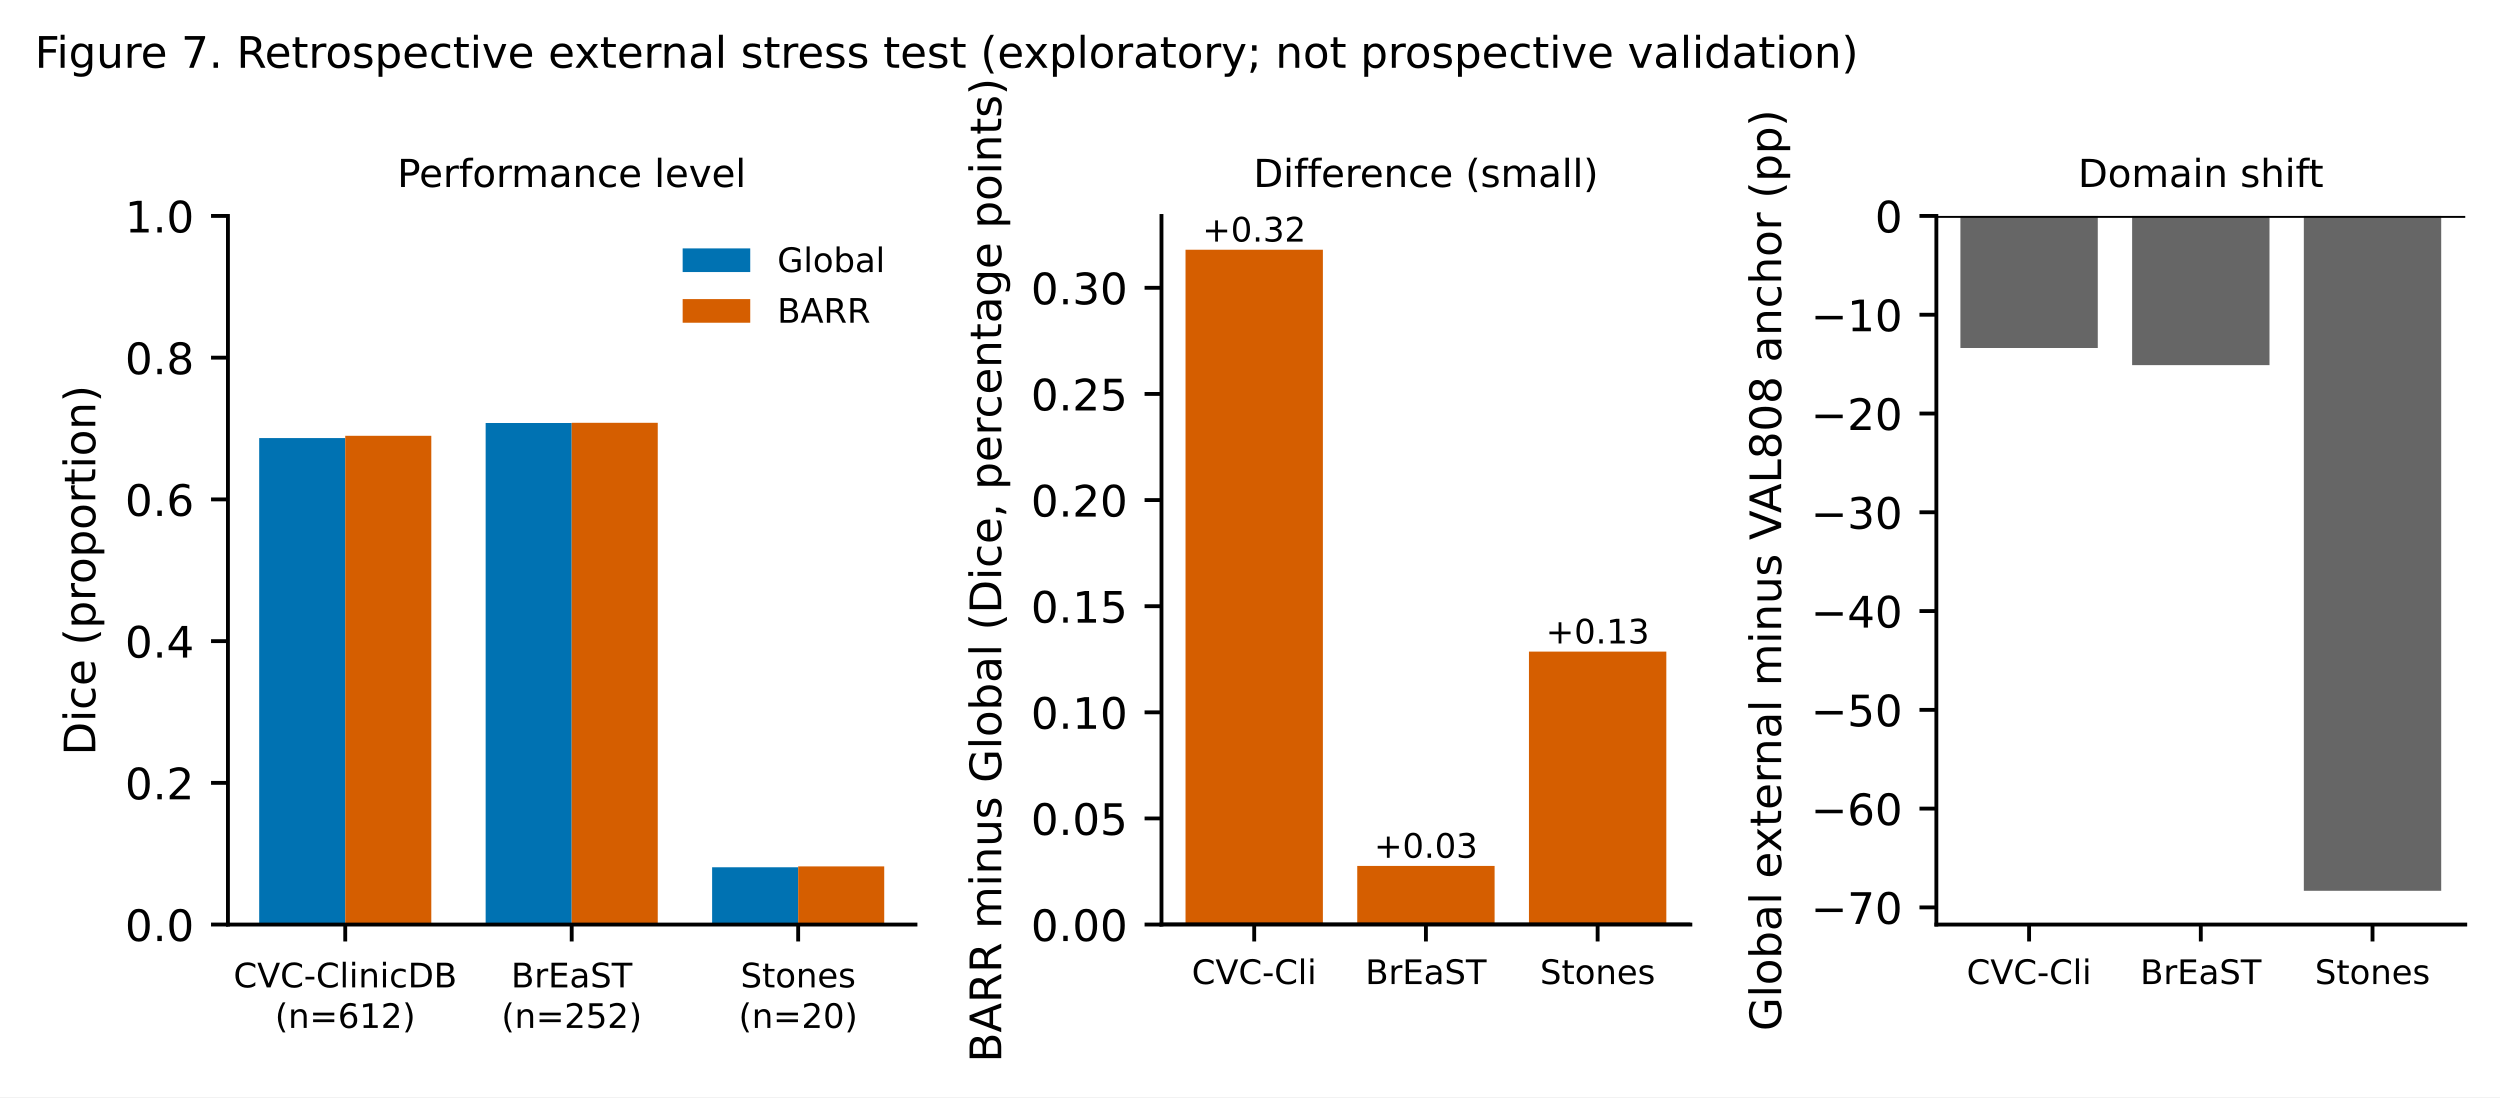
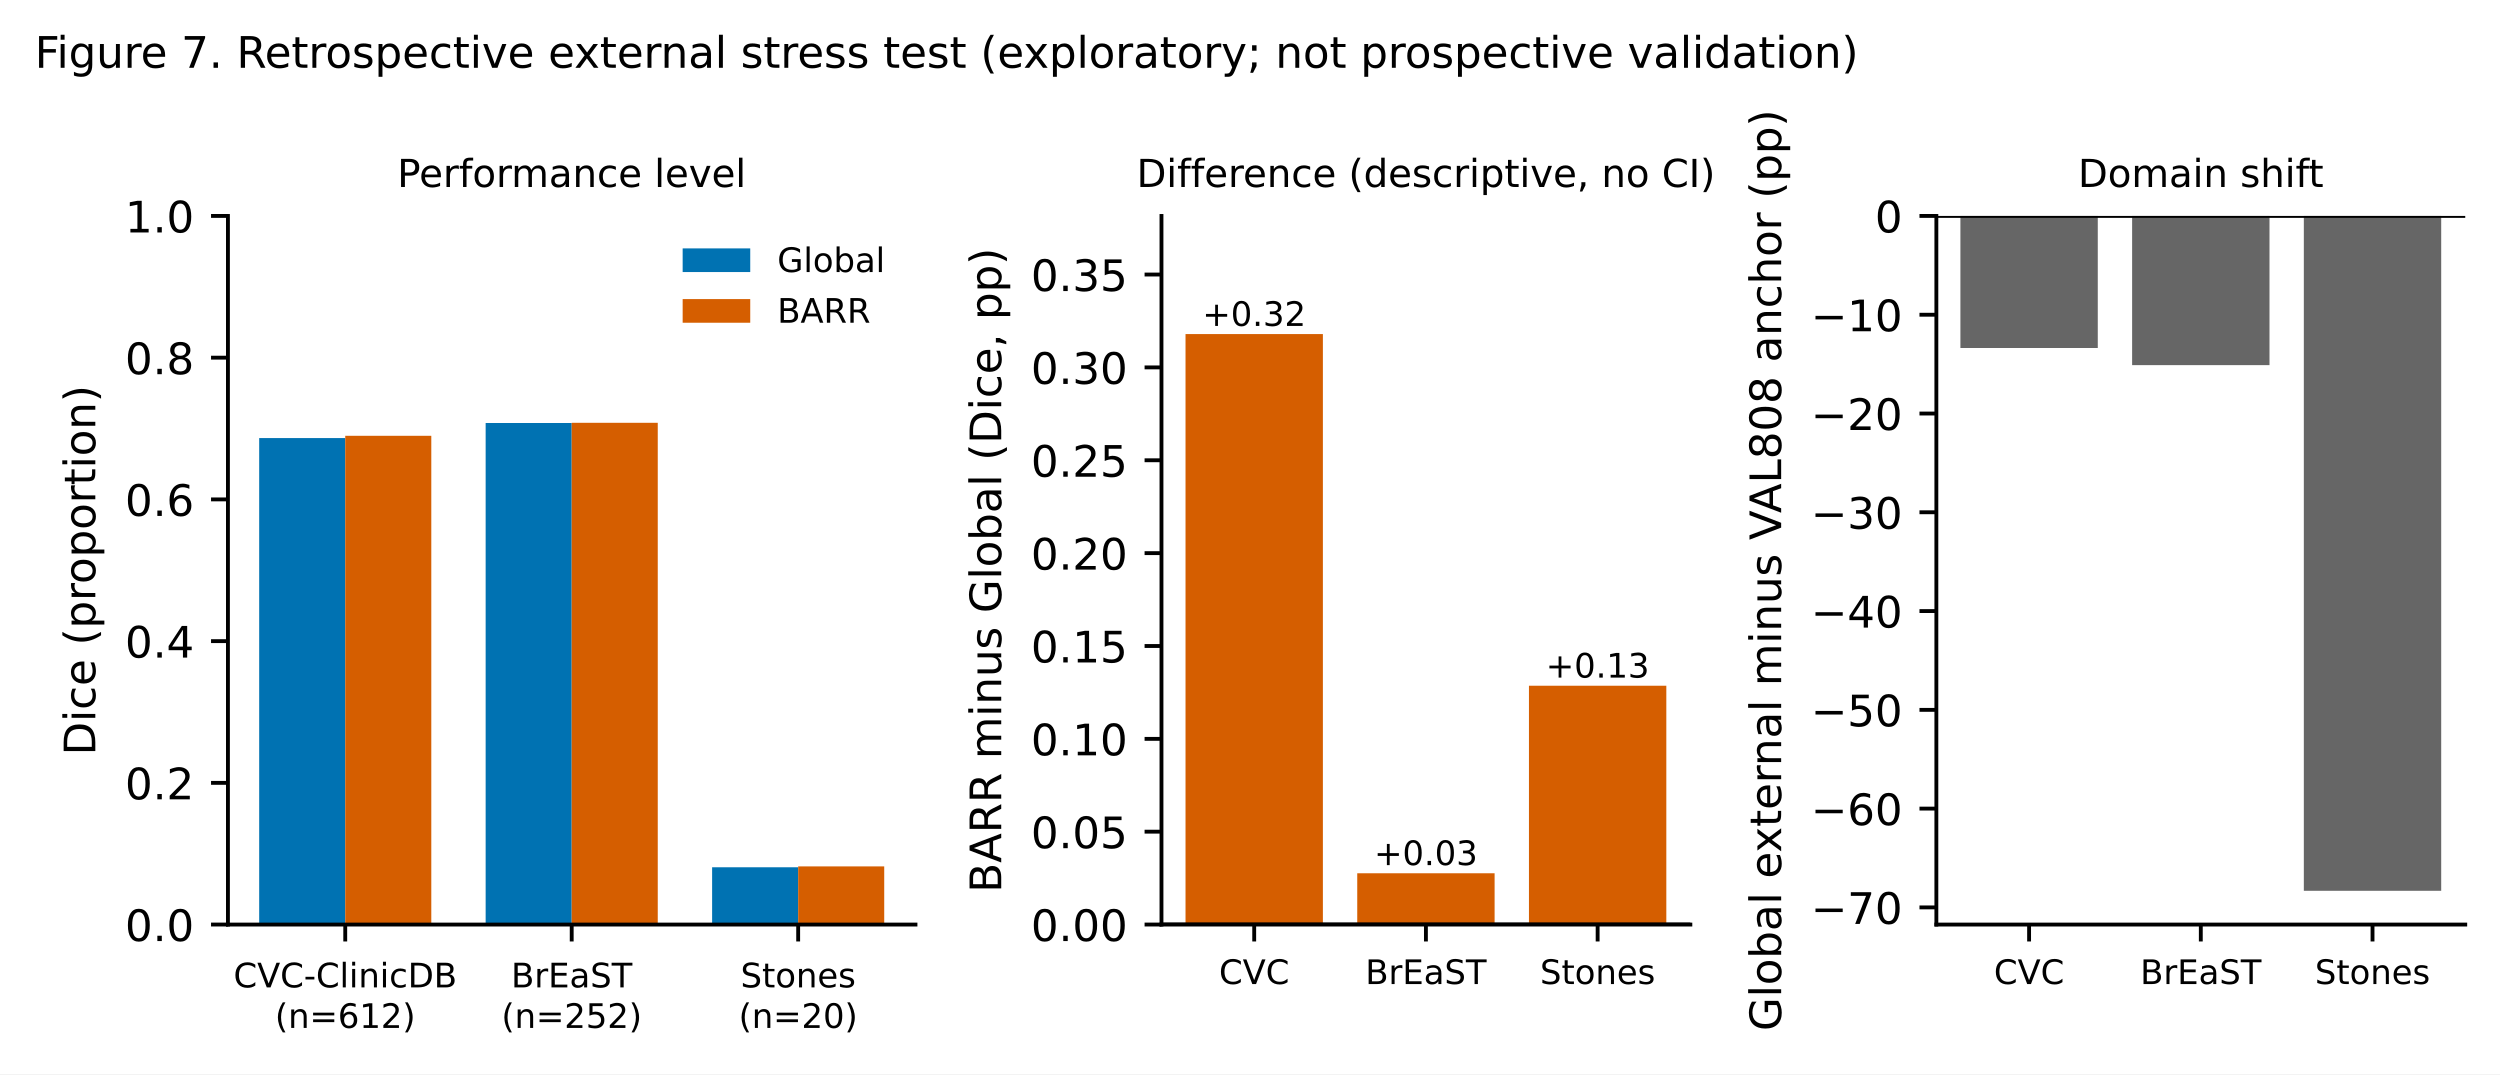
- <svg xmlns="http://www.w3.org/2000/svg" xmlns:xlink="http://www.w3.org/1999/xlink" width="517.896pt" height="227.28pt" viewBox="0 0 517.896 227.28" version="1.1">
+ <svg xmlns="http://www.w3.org/2000/svg" xmlns:xlink="http://www.w3.org/1999/xlink" width="517.896pt" height="222.533pt" viewBox="0 0 517.896 222.533" version="1.1">
  <defs>
    <style type="text/css">*{stroke-linejoin: round; stroke-linecap: butt}</style>
  </defs>
  <g id="figure_1">
    <g id="patch_1">
-       <path d="M 0 227.28  L 517.896 227.28  L 517.896 -0  L 0 -0  z " style="fill: #ffffff" />
+       <path d="M 0 222.533  L 517.896 222.533  L 517.896 0  L 0 0  z " style="fill: #ffffff" />
    </g>
    <g id="axes_1">
      <g id="patch_2">
        <path d="M 47.218 191.53  L 189.648 191.53  L 189.648 44.738  L 47.218 44.738  z " style="fill: #ffffff" />
      </g>
      <g id="patch_3">
        <path d="M 53.692 191.53  L 71.519 191.53  L 71.519 90.747  L 53.692 90.747  z " clip-path="url(#pffbfcdbba8)" style="fill: #0072b2" />
      </g>
      <g id="patch_4">
        <path d="M 100.606 191.53  L 118.433 191.53  L 118.433 87.627  L 100.606 87.627  z " clip-path="url(#pffbfcdbba8)" style="fill: #0072b2" />
      </g>
      <g id="patch_5">
        <path d="M 147.52 191.53  L 165.347 191.53  L 165.347 179.663  L 147.52 179.663  z " clip-path="url(#pffbfcdbba8)" style="fill: #0072b2" />
      </g>
      <g id="patch_6">
        <path d="M 71.519 191.53  L 89.347 191.53  L 89.347 90.281  L 71.519 90.281  z " clip-path="url(#pffbfcdbba8)" style="fill: #d55e00" />
      </g>
      <g id="patch_7">
        <path d="M 118.433 191.53  L 136.26 191.53  L 136.26 87.587  L 118.433 87.587  z " clip-path="url(#pffbfcdbba8)" style="fill: #d55e00" />
      </g>
      <g id="patch_8">
        <path d="M 165.347 191.53  L 183.174 191.53  L 183.174 179.475  L 165.347 179.475  z " clip-path="url(#pffbfcdbba8)" style="fill: #d55e00" />
      </g>
      <g id="matplotlib.axis_1">
        <g id="xtick_1">
          <g id="line2d_1">
            <defs>
              <path id="m636daeb919" d="M 0 0  L 0 3.5  " style="stroke: #000000; stroke-width: 0.8" />
            </defs>
            <g>
              <use xlink:href="#m636daeb919" x="71.519" y="191.53" style="stroke: #000000; stroke-width: 0.8" />
            </g>
          </g>
          <g id="text_1">
            <text style="font-size: 7px; font-family: 'DejaVu Sans'" transform="translate(48.3746 204.5496)">CVC-ClinicDB</text>
            <text style="font-size: 7px; font-family: 'DejaVu Sans'" transform="translate(56.95671 212.9509)">(n=612)</text>
          </g>
        </g>
        <g id="xtick_2">
          <g id="line2d_2">
            <g>
              <use xlink:href="#m636daeb919" x="118.433" y="191.53" style="stroke: #000000; stroke-width: 0.8" />
            </g>
          </g>
          <g id="text_2">
            <text style="font-size: 7px; font-family: 'DejaVu Sans'" transform="translate(105.877 204.549)">BrEaST</text>
            <text style="font-size: 7px; font-family: 'DejaVu Sans'" transform="translate(103.8705 212.9504)">(n=252)</text>
          </g>
        </g>
        <g id="xtick_3">
          <g id="line2d_3">
            <g>
              <use xlink:href="#m636daeb919" x="165.347" y="191.53" style="stroke: #000000; stroke-width: 0.8" />
            </g>
          </g>
          <g id="text_3">
            <text style="font-size: 7px; font-family: 'DejaVu Sans'" transform="translate(153.4164 204.549)">Stones</text>
            <text style="font-size: 7px; font-family: 'DejaVu Sans'" transform="translate(153.0111 212.9504)">(n=20)</text>
          </g>
        </g>
      </g>
      <g id="matplotlib.axis_2">
        <g id="ytick_1">
          <g id="line2d_4">
            <defs>
              <path id="ma7c0ddc737" d="M 0 0  L -3.5 0  " style="stroke: #000000; stroke-width: 0.8" />
            </defs>
            <g>
              <use xlink:href="#ma7c0ddc737" x="47.218" y="191.53" style="stroke: #000000; stroke-width: 0.8" />
            </g>
          </g>
          <g id="text_4">
            <text style="font-size: 9px; font-family: 'DejaVu Sans'; text-anchor: end" x="40.218" y="194.949" transform="rotate(-0 40.21811 194.9489)">0.0</text>
          </g>
        </g>
        <g id="ytick_2">
          <g id="line2d_5">
            <g>
              <use xlink:href="#ma7c0ddc737" x="47.218" y="162.172" style="stroke: #000000; stroke-width: 0.8" />
            </g>
          </g>
          <g id="text_5">
            <text style="font-size: 9px; font-family: 'DejaVu Sans'; text-anchor: end" x="40.218" y="165.591" transform="rotate(-0 40.21811 165.5906)">0.2</text>
          </g>
        </g>
        <g id="ytick_3">
          <g id="line2d_6">
            <g>
              <use xlink:href="#ma7c0ddc737" x="47.218" y="132.813" style="stroke: #000000; stroke-width: 0.8" />
            </g>
          </g>
          <g id="text_6">
            <text style="font-size: 9px; font-family: 'DejaVu Sans'; text-anchor: end" x="40.218" y="136.232" transform="rotate(-0 40.21811 136.2322)">0.4</text>
          </g>
        </g>
        <g id="ytick_4">
          <g id="line2d_7">
            <g>
              <use xlink:href="#ma7c0ddc737" x="47.218" y="103.455" style="stroke: #000000; stroke-width: 0.8" />
            </g>
          </g>
          <g id="text_7">
            <text style="font-size: 9px; font-family: 'DejaVu Sans'; text-anchor: end" x="40.218" y="106.874" transform="rotate(-0 40.21811 106.8738)">0.6</text>
          </g>
        </g>
        <g id="ytick_5">
          <g id="line2d_8">
            <g>
              <use xlink:href="#ma7c0ddc737" x="47.218" y="74.096" style="stroke: #000000; stroke-width: 0.8" />
            </g>
          </g>
          <g id="text_8">
            <text style="font-size: 9px; font-family: 'DejaVu Sans'; text-anchor: end" x="40.218" y="77.515" transform="rotate(-0 40.21811 77.51543)">0.8</text>
          </g>
        </g>
        <g id="ytick_6">
          <g id="line2d_9">
            <g>
              <use xlink:href="#ma7c0ddc737" x="47.218" y="44.738" style="stroke: #000000; stroke-width: 0.8" />
            </g>
          </g>
          <g id="text_9">
            <text style="font-size: 9px; font-family: 'DejaVu Sans'; text-anchor: end" x="40.218" y="48.157" transform="rotate(-0 40.21811 48.15705)">1.0</text>
          </g>
        </g>
        <g id="text_10">
          <text style="font-size: 9px; font-family: 'DejaVu Sans'; text-anchor: middle" x="19.743" y="118.134" transform="rotate(-90 19.74319 118.134)">Dice (proportion)</text>
        </g>
      </g>
      <g id="patch_9">
        <path d="M 47.218 191.53  L 47.218 44.738  " style="fill: none; stroke: #000000; stroke-width: 0.8; stroke-linejoin: miter; stroke-linecap: square" />
      </g>
      <g id="patch_10">
        <path d="M 47.218 191.53  L 189.648 191.53  " style="fill: none; stroke: #000000; stroke-width: 0.8; stroke-linejoin: miter; stroke-linecap: square" />
      </g>
      <g id="text_11">
        <text style="font-size: 8px; font-family: 'DejaVu Sans'; text-anchor: middle" x="118.433" y="38.738" transform="rotate(-0 118.4332 38.73811)">Performance level</text>
      </g>
      <g id="legend_1">
        <g id="patch_11">
          <path d="M 141.418 56.357  L 155.418 56.357  L 155.418 51.457  L 141.418 51.457  z " style="fill: #0072b2" />
        </g>
        <g id="text_12">
          <text style="font-size: 7px; font-family: 'DejaVu Sans'; text-anchor: start" x="161.018" y="56.357" transform="rotate(-0 161.0183 56.35702)">Global</text>
        </g>
        <g id="patch_12">
          <path d="M 141.418 66.858  L 155.418 66.858  L 155.418 61.958  L 141.418 61.958  z " style="fill: #d55e00" />
        </g>
        <g id="text_13">
          <text style="font-size: 7px; font-family: 'DejaVu Sans'; text-anchor: start" x="161.018" y="66.858" transform="rotate(-0 161.0183 66.85756)">BARR</text>
        </g>
      </g>
    </g>
    <g id="axes_2">
      <g id="patch_13">
        <path d="M 240.61 191.53  L 350.172 191.53  L 350.172 44.738  L 240.61 44.738  z " style="fill: #ffffff" />
      </g>
      <g id="patch_14">
-         <path d="M 245.591 191.53  L 274.048 191.53  L 274.048 51.728  L 245.591 51.728  z " clip-path="url(#p0bddcab42a)" style="fill: #d55e00" />
+         <path d="M 245.591 191.53  L 274.048 191.53  L 274.048 69.203  L 245.591 69.203  z " clip-path="url(#p0bddcab42a)" style="fill: #d55e00" />
      </g>
      <g id="patch_15">
-         <path d="M 281.163 191.53  L 309.62 191.53  L 309.62 179.381  L 281.163 179.381  z " clip-path="url(#p0bddcab42a)" style="fill: #d55e00" />
+         <path d="M 281.163 191.53  L 309.62 191.53  L 309.62 180.899  L 281.163 180.899  z " clip-path="url(#p0bddcab42a)" style="fill: #d55e00" />
      </g>
      <g id="patch_16">
-         <path d="M 316.735 191.53  L 345.192 191.53  L 345.192 134.989  L 316.735 134.989  z " clip-path="url(#p0bddcab42a)" style="fill: #d55e00" />
+         <path d="M 316.735 191.53  L 345.192 191.53  L 345.192 142.057  L 316.735 142.057  z " clip-path="url(#p0bddcab42a)" style="fill: #d55e00" />
      </g>
      <g id="matplotlib.axis_3">
        <g id="xtick_4">
          <g id="line2d_10">
            <g>
              <use xlink:href="#m636daeb919" x="259.819" y="191.53" style="stroke: #000000; stroke-width: 0.8" />
            </g>
          </g>
          <g id="text_14">
-             <text style="font-size: 7px; font-family: 'DejaVu Sans'; text-anchor: middle" x="259.819" y="203.849" transform="rotate(-0 259.8193 203.8489)">CVC-Cli</text>
+             <text style="font-size: 7px; font-family: 'DejaVu Sans'; text-anchor: middle" x="259.819" y="203.848" transform="rotate(-0 259.8193 203.8483)">CVC</text>
          </g>
        </g>
        <g id="xtick_5">
          <g id="line2d_11">
            <g>
              <use xlink:href="#m636daeb919" x="295.391" y="191.53" style="stroke: #000000; stroke-width: 0.8" />
            </g>
          </g>
          <g id="text_15">
            <text style="font-size: 7px; font-family: 'DejaVu Sans'; text-anchor: middle" x="295.391" y="203.848" transform="rotate(-0 295.3913 203.8483)">BrEaST</text>
          </g>
        </g>
        <g id="xtick_6">
          <g id="line2d_12">
            <g>
              <use xlink:href="#m636daeb919" x="330.963" y="191.53" style="stroke: #000000; stroke-width: 0.8" />
            </g>
          </g>
          <g id="text_16">
            <text style="font-size: 7px; font-family: 'DejaVu Sans'; text-anchor: middle" x="330.963" y="203.848" transform="rotate(-0 330.9633 203.8483)">Stones</text>
          </g>
        </g>
      </g>
      <g id="matplotlib.axis_4">
        <g id="ytick_7">
          <g id="line2d_13">
            <g>
              <use xlink:href="#ma7c0ddc737" x="240.61" y="191.53" style="stroke: #000000; stroke-width: 0.8" />
            </g>
          </g>
          <g id="text_17">
            <text style="font-size: 9px; font-family: 'DejaVu Sans'; text-anchor: end" x="233.61" y="194.949" transform="rotate(-0 233.6105 194.9489)">0.00</text>
          </g>
        </g>
        <g id="ytick_8">
          <g id="line2d_14">
            <g>
-               <use xlink:href="#ma7c0ddc737" x="240.61" y="169.545" style="stroke: #000000; stroke-width: 0.8" />
+               <use xlink:href="#ma7c0ddc737" x="240.61" y="172.293" style="stroke: #000000; stroke-width: 0.8" />
            </g>
          </g>
          <g id="text_18">
-             <text style="font-size: 9px; font-family: 'DejaVu Sans'; text-anchor: end" x="233.61" y="172.964" transform="rotate(-0 233.6105 172.9642)">0.05</text>
+             <text style="font-size: 9px; font-family: 'DejaVu Sans'; text-anchor: end" x="233.61" y="175.712" transform="rotate(-0 233.6105 175.7123)">0.05</text>
          </g>
        </g>
        <g id="ytick_9">
          <g id="line2d_15">
            <g>
-               <use xlink:href="#ma7c0ddc737" x="240.61" y="147.561" style="stroke: #000000; stroke-width: 0.8" />
+               <use xlink:href="#ma7c0ddc737" x="240.61" y="153.057" style="stroke: #000000; stroke-width: 0.8" />
            </g>
          </g>
          <g id="text_19">
-             <text style="font-size: 9px; font-family: 'DejaVu Sans'; text-anchor: end" x="233.61" y="150.979" transform="rotate(-0 233.6105 150.9795)">0.10</text>
+             <text style="font-size: 9px; font-family: 'DejaVu Sans'; text-anchor: end" x="233.61" y="156.476" transform="rotate(-0 233.6105 156.4757)">0.10</text>
          </g>
        </g>
        <g id="ytick_10">
          <g id="line2d_16">
            <g>
-               <use xlink:href="#ma7c0ddc737" x="240.61" y="125.576" style="stroke: #000000; stroke-width: 0.8" />
+               <use xlink:href="#ma7c0ddc737" x="240.61" y="133.82" style="stroke: #000000; stroke-width: 0.8" />
            </g>
          </g>
          <g id="text_20">
-             <text style="font-size: 9px; font-family: 'DejaVu Sans'; text-anchor: end" x="233.61" y="128.995" transform="rotate(-0 233.6105 128.9948)">0.15</text>
+             <text style="font-size: 9px; font-family: 'DejaVu Sans'; text-anchor: end" x="233.61" y="137.239" transform="rotate(-0 233.6105 137.2391)">0.15</text>
          </g>
        </g>
        <g id="ytick_11">
          <g id="line2d_17">
            <g>
-               <use xlink:href="#ma7c0ddc737" x="240.61" y="103.591" style="stroke: #000000; stroke-width: 0.8" />
+               <use xlink:href="#ma7c0ddc737" x="240.61" y="114.583" style="stroke: #000000; stroke-width: 0.8" />
            </g>
          </g>
          <g id="text_21">
-             <text style="font-size: 9px; font-family: 'DejaVu Sans'; text-anchor: end" x="233.61" y="107.01" transform="rotate(-0 233.6105 107.0101)">0.20</text>
+             <text style="font-size: 9px; font-family: 'DejaVu Sans'; text-anchor: end" x="233.61" y="118.002" transform="rotate(-0 233.6105 118.0024)">0.20</text>
          </g>
        </g>
        <g id="ytick_12">
          <g id="line2d_18">
            <g>
-               <use xlink:href="#ma7c0ddc737" x="240.61" y="81.606" style="stroke: #000000; stroke-width: 0.8" />
+               <use xlink:href="#ma7c0ddc737" x="240.61" y="95.347" style="stroke: #000000; stroke-width: 0.8" />
            </g>
          </g>
          <g id="text_22">
-             <text style="font-size: 9px; font-family: 'DejaVu Sans'; text-anchor: end" x="233.61" y="85.025" transform="rotate(-0 233.6105 85.02535)">0.25</text>
+             <text style="font-size: 9px; font-family: 'DejaVu Sans'; text-anchor: end" x="233.61" y="98.766" transform="rotate(-0 233.6105 98.7658)">0.25</text>
          </g>
        </g>
        <g id="ytick_13">
          <g id="line2d_19">
            <g>
-               <use xlink:href="#ma7c0ddc737" x="240.61" y="59.622" style="stroke: #000000; stroke-width: 0.8" />
+               <use xlink:href="#ma7c0ddc737" x="240.61" y="76.11" style="stroke: #000000; stroke-width: 0.8" />
            </g>
          </g>
          <g id="text_23">
-             <text style="font-size: 9px; font-family: 'DejaVu Sans'; text-anchor: end" x="233.61" y="63.041" transform="rotate(-0 233.6105 63.04064)">0.30</text>
-           </g>
-         </g>
-         <g id="text_24">
-           <text style="font-size: 9px; font-family: 'DejaVu Sans'; text-anchor: middle" x="207.409" y="118.134" transform="rotate(-90 207.4093 118.134)">BARR minus Global (Dice, percentage points)</text>
-         </g>
-       </g>
-       <g id="line2d_20">
+             <text style="font-size: 9px; font-family: 'DejaVu Sans'; text-anchor: end" x="233.61" y="79.529" transform="rotate(-0 233.6105 79.52917)">0.30</text>
+           </g>
+         </g>
+         <g id="ytick_14">
+           <g id="line2d_20">
+             <g>
+               <use xlink:href="#ma7c0ddc737" x="240.61" y="56.874" style="stroke: #000000; stroke-width: 0.8" />
+             </g>
+           </g>
+           <g id="text_24">
+             <text style="font-size: 9px; font-family: 'DejaVu Sans'; text-anchor: end" x="233.61" y="60.293" transform="rotate(-0 233.6105 60.29255)">0.35</text>
+           </g>
+         </g>
+         <g id="text_25">
+           <text style="font-size: 9px; font-family: 'DejaVu Sans'; text-anchor: middle" x="207.409" y="118.134" transform="rotate(-90 207.4093 118.134)">BARR minus Global (Dice, pp)</text>
+         </g>
+       </g>
+       <g id="line2d_21">
        <path d="M 240.61 191.53  L 350.172 191.53  " clip-path="url(#p0bddcab42a)" style="fill: none; stroke: #000000; stroke-width: 0.8; stroke-linecap: square" />
      </g>
      <g id="patch_17">
        <path d="M 240.61 191.53  L 240.61 44.738  " style="fill: none; stroke: #000000; stroke-width: 0.8; stroke-linejoin: miter; stroke-linecap: square" />
      </g>
      <g id="patch_18">
        <path d="M 240.61 191.53  L 350.172 191.53  " style="fill: none; stroke: #000000; stroke-width: 0.8; stroke-linejoin: miter; stroke-linecap: square" />
      </g>
-       <g id="text_25">
-         <text style="font-size: 7px; font-family: 'DejaVu Sans'; text-anchor: middle" x="259.819" y="50.047" transform="rotate(-0 259.8193 50.04656)">+0.32</text>
-       </g>
      <g id="text_26">
-         <text style="font-size: 7px; font-family: 'DejaVu Sans'; text-anchor: middle" x="295.391" y="177.699" transform="rotate(-0 295.3913 177.6992)">+0.03</text>
+         <text style="font-size: 7px; font-family: 'DejaVu Sans'; text-anchor: middle" x="259.819" y="67.522" transform="rotate(-0 259.8193 67.52178)">+0.32</text>
      </g>
      <g id="text_27">
-         <text style="font-size: 7px; font-family: 'DejaVu Sans'; text-anchor: middle" x="330.963" y="133.307" transform="rotate(-0 330.9633 133.3073)">+0.13</text>
+         <text style="font-size: 7px; font-family: 'DejaVu Sans'; text-anchor: middle" x="295.391" y="179.218" transform="rotate(-0 295.3913 179.2178)">+0.03</text>
      </g>
      <g id="text_28">
-         <text style="font-size: 8px; font-family: 'DejaVu Sans'; text-anchor: middle" x="295.391" y="38.738" transform="rotate(-0 295.3913 38.73811)">Difference (small)</text>
+         <text style="font-size: 7px; font-family: 'DejaVu Sans'; text-anchor: middle" x="330.963" y="140.375" transform="rotate(-0 330.9633 140.375)">+0.13</text>
+       </g>
+       <g id="text_29">
+         <text style="font-size: 8px; font-family: 'DejaVu Sans'; text-anchor: middle" x="295.391" y="38.738" transform="rotate(-0 295.3913 38.73811)">Difference (descriptive, no CI)</text>
      </g>
    </g>
    <g id="axes_3">
      <g id="patch_19">
        <path d="M 401.134 191.53  L 510.696 191.53  L 510.696 44.738  L 401.134 44.738  z " style="fill: #ffffff" />
      </g>
      <g id="patch_20">
        <path d="M 406.114 44.738  L 434.572 44.738  L 434.572 72.092  L 406.114 72.092  z " clip-path="url(#p81b25c26a0)" style="fill: #666666" />
      </g>
      <g id="patch_21">
        <path d="M 441.686 44.738  L 470.144 44.738  L 470.144 75.636  L 441.686 75.636  z " clip-path="url(#p81b25c26a0)" style="fill: #666666" />
      </g>
      <g id="patch_22">
        <path d="M 477.258 44.738  L 505.716 44.738  L 505.716 184.54  L 477.258 184.54  z " clip-path="url(#p81b25c26a0)" style="fill: #666666" />
      </g>
      <g id="matplotlib.axis_5">
        <g id="xtick_7">
-           <g id="line2d_21">
+           <g id="line2d_22">
            <g>
              <use xlink:href="#m636daeb919" x="420.343" y="191.53" style="stroke: #000000; stroke-width: 0.8" />
            </g>
          </g>
-           <g id="text_29">
-             <text style="font-size: 7px; font-family: 'DejaVu Sans'; text-anchor: middle" x="420.343" y="203.849" transform="rotate(-0 420.3432 203.8489)">CVC-Cli</text>
+           <g id="text_30">
+             <text style="font-size: 7px; font-family: 'DejaVu Sans'; text-anchor: middle" x="420.343" y="203.848" transform="rotate(-0 420.3432 203.8483)">CVC</text>
          </g>
        </g>
        <g id="xtick_8">
-           <g id="line2d_22">
+           <g id="line2d_23">
            <g>
              <use xlink:href="#m636daeb919" x="455.915" y="191.53" style="stroke: #000000; stroke-width: 0.8" />
            </g>
          </g>
-           <g id="text_30">
+           <g id="text_31">
            <text style="font-size: 7px; font-family: 'DejaVu Sans'; text-anchor: middle" x="455.915" y="203.848" transform="rotate(-0 455.9151 203.8483)">BrEaST</text>
          </g>
        </g>
        <g id="xtick_9">
-           <g id="line2d_23">
+           <g id="line2d_24">
            <g>
              <use xlink:href="#m636daeb919" x="491.487" y="191.53" style="stroke: #000000; stroke-width: 0.8" />
            </g>
          </g>
-           <g id="text_31">
+           <g id="text_32">
            <text style="font-size: 7px; font-family: 'DejaVu Sans'; text-anchor: middle" x="491.487" y="203.848" transform="rotate(-0 491.4871 203.8483)">Stones</text>
          </g>
        </g>
      </g>
      <g id="matplotlib.axis_6">
-         <g id="ytick_14">
-           <g id="line2d_24">
-             <g>
-               <use xlink:href="#ma7c0ddc737" x="401.134" y="187.974" style="stroke: #000000; stroke-width: 0.8" />
-             </g>
-           </g>
-           <g id="text_32">
-             <text style="font-size: 9px; font-family: 'DejaVu Sans'; text-anchor: end" x="394.134" y="191.393" transform="rotate(-0 394.1343 191.3929)">−70</text>
-           </g>
-         </g>
        <g id="ytick_15">
          <g id="line2d_25">
            <g>
-               <use xlink:href="#ma7c0ddc737" x="401.134" y="167.512" style="stroke: #000000; stroke-width: 0.8" />
+               <use xlink:href="#ma7c0ddc737" x="401.134" y="187.974" style="stroke: #000000; stroke-width: 0.8" />
            </g>
          </g>
          <g id="text_33">
-             <text style="font-size: 9px; font-family: 'DejaVu Sans'; text-anchor: end" x="394.134" y="170.931" transform="rotate(-0 394.1343 170.9306)">−60</text>
+             <text style="font-size: 9px; font-family: 'DejaVu Sans'; text-anchor: end" x="394.134" y="191.393" transform="rotate(-0 394.1343 191.3929)">−70</text>
          </g>
        </g>
        <g id="ytick_16">
          <g id="line2d_26">
            <g>
-               <use xlink:href="#ma7c0ddc737" x="401.134" y="147.049" style="stroke: #000000; stroke-width: 0.8" />
+               <use xlink:href="#ma7c0ddc737" x="401.134" y="167.512" style="stroke: #000000; stroke-width: 0.8" />
            </g>
          </g>
          <g id="text_34">
-             <text style="font-size: 9px; font-family: 'DejaVu Sans'; text-anchor: end" x="394.134" y="150.468" transform="rotate(-0 394.1343 150.4683)">−50</text>
+             <text style="font-size: 9px; font-family: 'DejaVu Sans'; text-anchor: end" x="394.134" y="170.931" transform="rotate(-0 394.1343 170.9306)">−60</text>
          </g>
        </g>
        <g id="ytick_17">
          <g id="line2d_27">
            <g>
-               <use xlink:href="#ma7c0ddc737" x="401.134" y="126.587" style="stroke: #000000; stroke-width: 0.8" />
+               <use xlink:href="#ma7c0ddc737" x="401.134" y="147.049" style="stroke: #000000; stroke-width: 0.8" />
            </g>
          </g>
          <g id="text_35">
-             <text style="font-size: 9px; font-family: 'DejaVu Sans'; text-anchor: end" x="394.134" y="130.006" transform="rotate(-0 394.1343 130.0061)">−40</text>
+             <text style="font-size: 9px; font-family: 'DejaVu Sans'; text-anchor: end" x="394.134" y="150.468" transform="rotate(-0 394.1343 150.4683)">−50</text>
          </g>
        </g>
        <g id="ytick_18">
          <g id="line2d_28">
            <g>
-               <use xlink:href="#ma7c0ddc737" x="401.134" y="106.125" style="stroke: #000000; stroke-width: 0.8" />
+               <use xlink:href="#ma7c0ddc737" x="401.134" y="126.587" style="stroke: #000000; stroke-width: 0.8" />
            </g>
          </g>
          <g id="text_36">
-             <text style="font-size: 9px; font-family: 'DejaVu Sans'; text-anchor: end" x="394.134" y="109.544" transform="rotate(-0 394.1343 109.5438)">−30</text>
+             <text style="font-size: 9px; font-family: 'DejaVu Sans'; text-anchor: end" x="394.134" y="130.006" transform="rotate(-0 394.1343 130.0061)">−40</text>
          </g>
        </g>
        <g id="ytick_19">
          <g id="line2d_29">
            <g>
-               <use xlink:href="#ma7c0ddc737" x="401.134" y="85.663" style="stroke: #000000; stroke-width: 0.8" />
+               <use xlink:href="#ma7c0ddc737" x="401.134" y="106.125" style="stroke: #000000; stroke-width: 0.8" />
            </g>
          </g>
          <g id="text_37">
-             <text style="font-size: 9px; font-family: 'DejaVu Sans'; text-anchor: end" x="394.134" y="89.082" transform="rotate(-0 394.1343 89.08157)">−20</text>
+             <text style="font-size: 9px; font-family: 'DejaVu Sans'; text-anchor: end" x="394.134" y="109.544" transform="rotate(-0 394.1343 109.5438)">−30</text>
          </g>
        </g>
        <g id="ytick_20">
          <g id="line2d_30">
            <g>
-               <use xlink:href="#ma7c0ddc737" x="401.134" y="65.2" style="stroke: #000000; stroke-width: 0.8" />
+               <use xlink:href="#ma7c0ddc737" x="401.134" y="85.663" style="stroke: #000000; stroke-width: 0.8" />
            </g>
          </g>
          <g id="text_38">
-             <text style="font-size: 9px; font-family: 'DejaVu Sans'; text-anchor: end" x="394.134" y="68.619" transform="rotate(-0 394.1343 68.61931)">−10</text>
+             <text style="font-size: 9px; font-family: 'DejaVu Sans'; text-anchor: end" x="394.134" y="89.082" transform="rotate(-0 394.1343 89.08157)">−20</text>
          </g>
        </g>
        <g id="ytick_21">
          <g id="line2d_31">
            <g>
+               <use xlink:href="#ma7c0ddc737" x="401.134" y="65.2" style="stroke: #000000; stroke-width: 0.8" />
+             </g>
+           </g>
+           <g id="text_39">
+             <text style="font-size: 9px; font-family: 'DejaVu Sans'; text-anchor: end" x="394.134" y="68.619" transform="rotate(-0 394.1343 68.61931)">−10</text>
+           </g>
+         </g>
+         <g id="ytick_22">
+           <g id="line2d_32">
+             <g>
              <use xlink:href="#ma7c0ddc737" x="401.134" y="44.738" style="stroke: #000000; stroke-width: 0.8" />
            </g>
          </g>
-           <g id="text_39">
+           <g id="text_40">
            <text style="font-size: 9px; font-family: 'DejaVu Sans'; text-anchor: end" x="394.134" y="48.157" transform="rotate(-0 394.1343 48.15705)">0</text>
          </g>
        </g>
-         <g id="text_40">
+         <g id="text_41">
          <text style="font-size: 9px; font-family: 'DejaVu Sans'; text-anchor: middle" x="368.978" y="118.134" transform="rotate(-90 368.978 118.134)">Global external minus VAL808 anchor (pp)</text>
        </g>
      </g>
-       <g id="line2d_32">
+       <g id="line2d_33">
        <path d="M 401.134 44.738  L 510.696 44.738  " clip-path="url(#p81b25c26a0)" style="fill: none; stroke: #000000; stroke-width: 0.8; stroke-linecap: square" />
      </g>
      <g id="patch_23">
        <path d="M 401.134 191.53  L 401.134 44.738  " style="fill: none; stroke: #000000; stroke-width: 0.8; stroke-linejoin: miter; stroke-linecap: square" />
      </g>
      <g id="patch_24">
        <path d="M 401.134 191.53  L 510.696 191.53  " style="fill: none; stroke: #000000; stroke-width: 0.8; stroke-linejoin: miter; stroke-linecap: square" />
      </g>
-       <g id="text_41">
+       <g id="text_42">
        <text style="font-size: 8px; font-family: 'DejaVu Sans'; text-anchor: middle" x="455.915" y="38.738" transform="rotate(-0 455.9151 38.73811)">Domain shift</text>
      </g>
    </g>
-     <g id="text_42">
+     <g id="text_43">
      <text style="font-size: 9px; font-family: 'DejaVu Sans'; text-anchor: start" x="7.2" y="14.039" transform="rotate(-0 7.2 14.03859)">Figure 7. Retrospective external stress test (exploratory; not prospective validation)</text>
    </g>
  </g>
  <defs>
    <clipPath id="pffbfcdbba8">
      <rect x="47.218" y="44.738" width="142.43" height="146.792" />
    </clipPath>
    <clipPath id="p0bddcab42a">
      <rect x="240.61" y="44.738" width="109.562" height="146.792" />
    </clipPath>
    <clipPath id="p81b25c26a0">
      <rect x="401.134" y="44.738" width="109.562" height="146.792" />
    </clipPath>
  </defs>
</svg>
